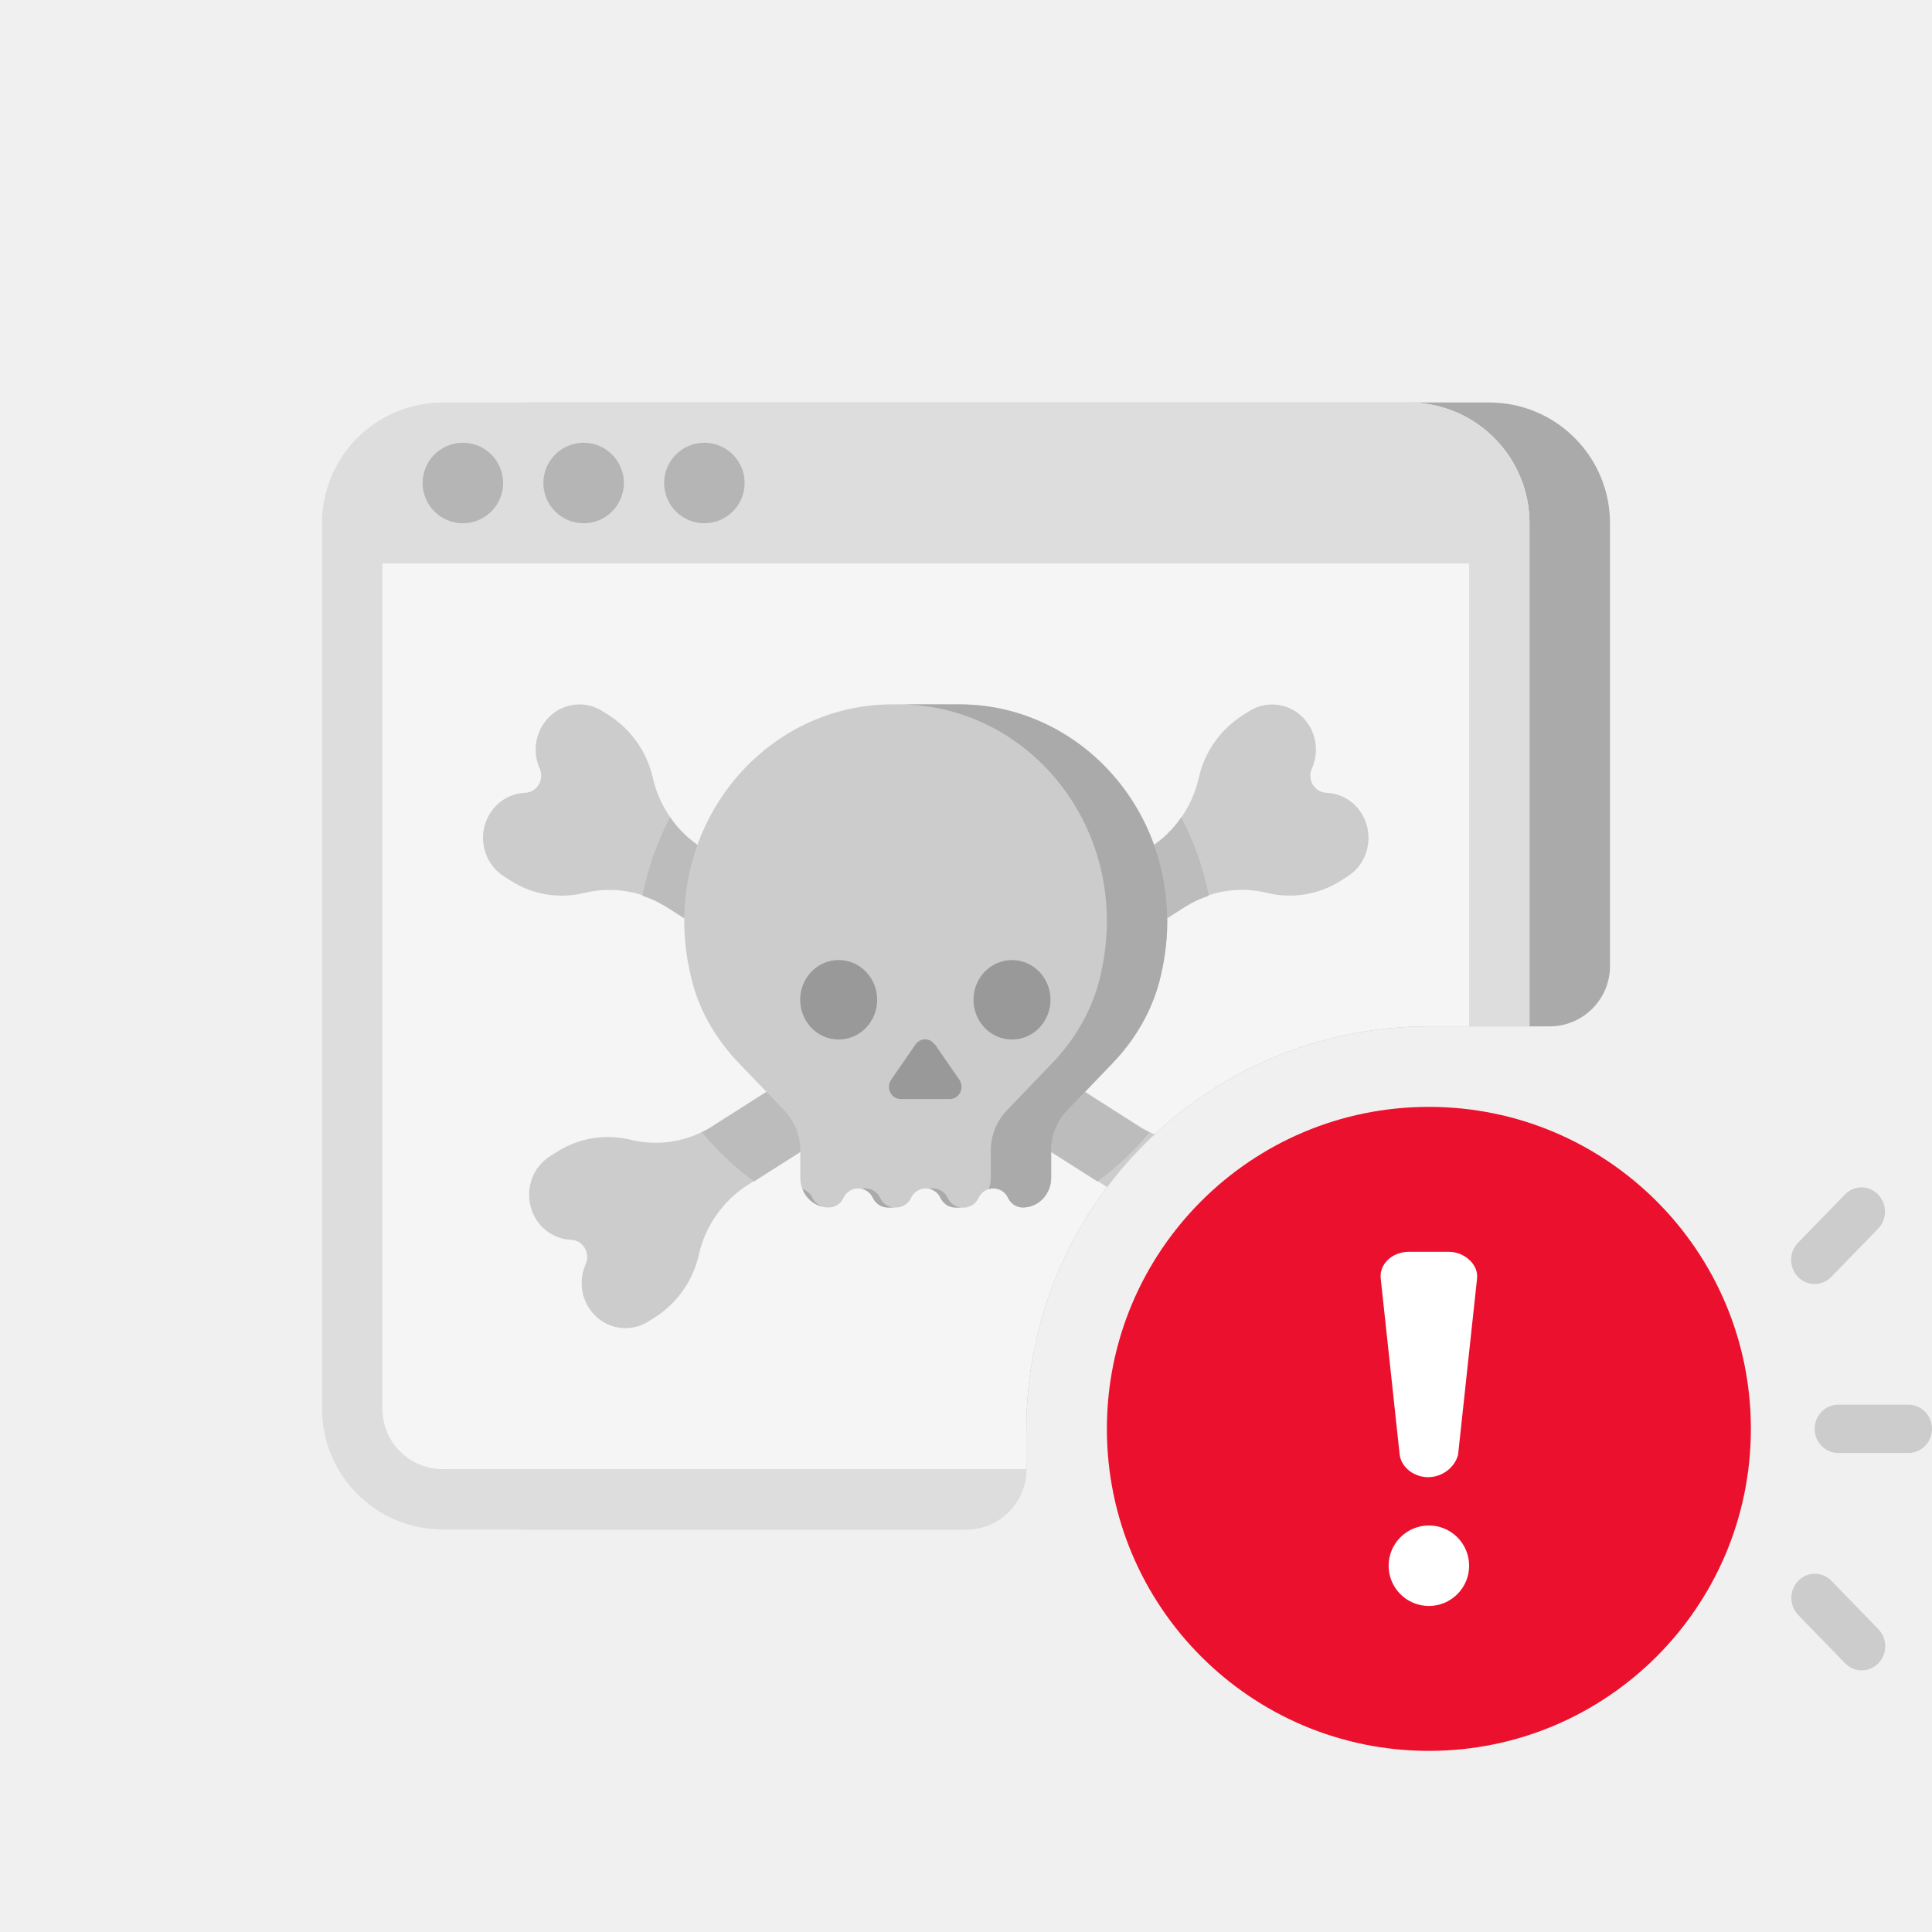
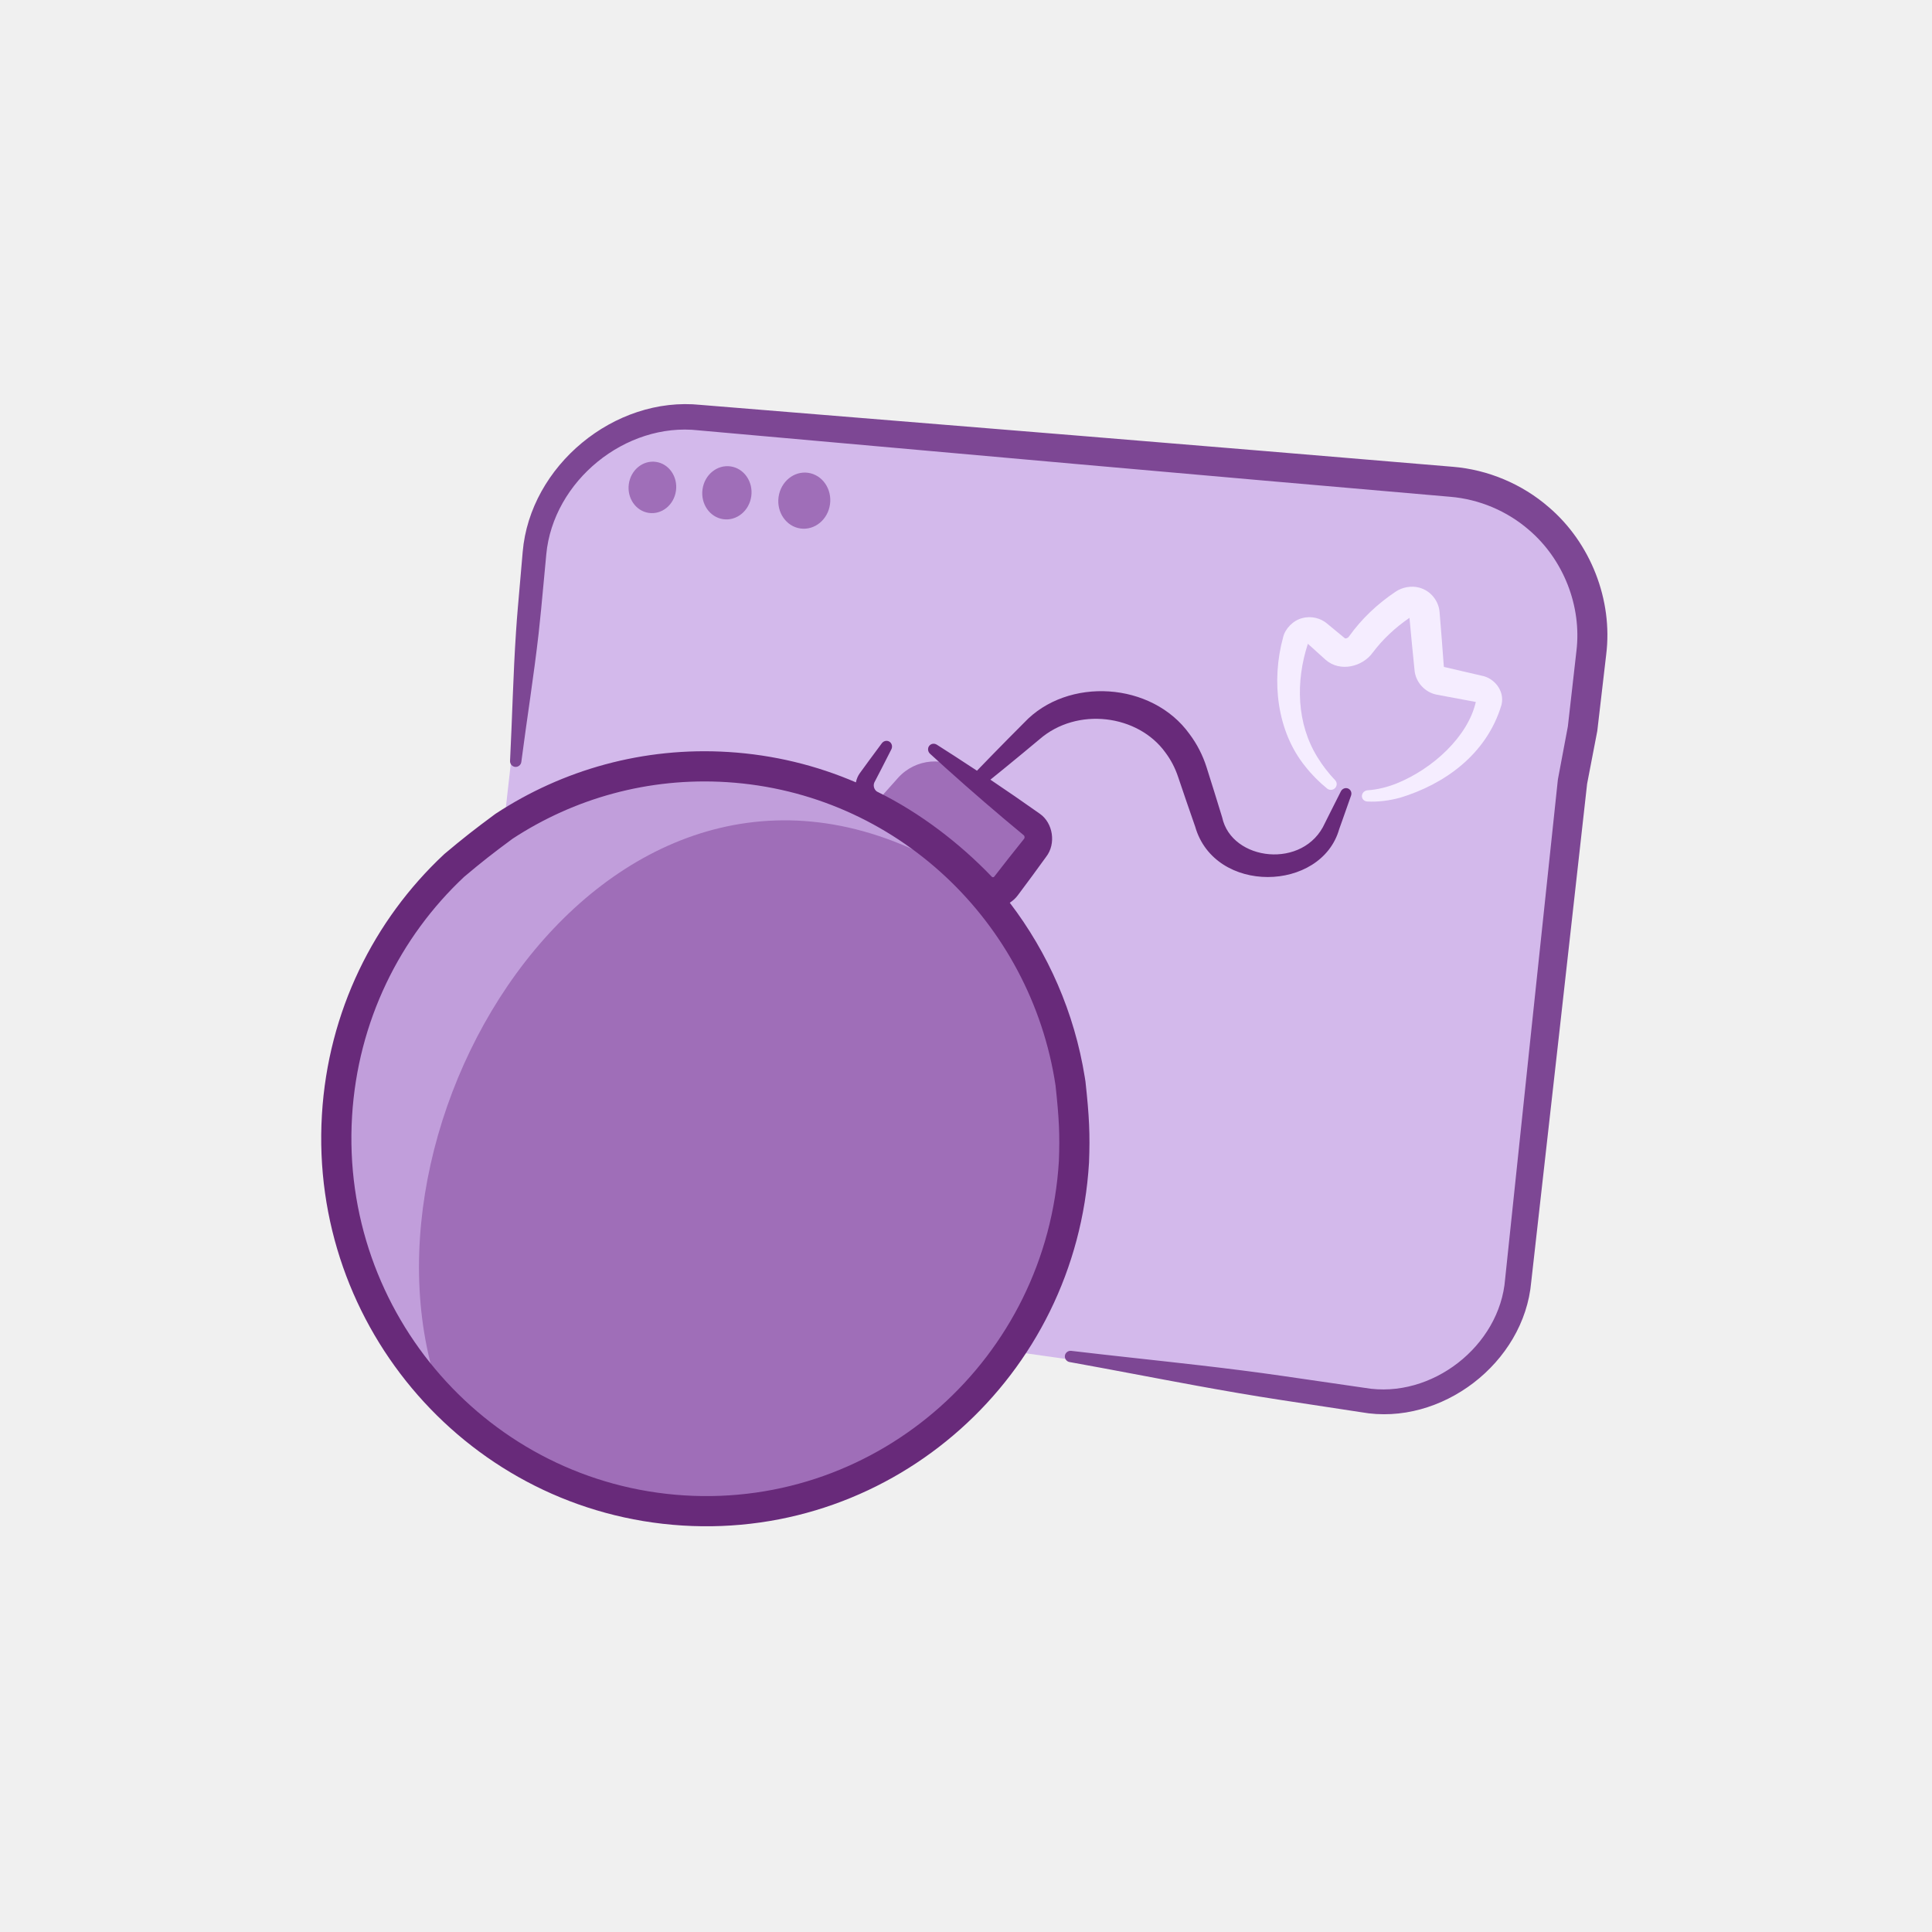
- <svg xmlns="http://www.w3.org/2000/svg" fill="none" viewBox="0 0 96 96">
-   <circle cx="71" cy="71" r="16" fill="#EB102D" />
-   <circle cx="71" cy="77.8" r="2" fill="#fff" />
-   <path fill="#fff" d="M70.961 73.4c-.706 0-1.334-.49-1.412-1.12l-.942-8.75c-.079-.7.55-1.33 1.412-1.33h1.962c.785 0 1.492.63 1.413 1.33l-.942 8.75c-.157.63-.784 1.12-1.49 1.12Z" />
-   <path fill="#CCC" d="M92.501 59c.298 0 .595.12.823.354.454.468.454 1.23 0 1.698l-2.333 2.4a1.145 1.145 0 0 1-1.65 0 1.227 1.227 0 0 1 0-1.698l2.333-2.4c.227-.234.524-.354.822-.354zm-1.166 10.798h3.499c.641 0 1.166.54 1.166 1.2s-.525 1.2-1.166 1.2h-3.499c-.641 0-1.166-.54-1.166-1.2s.525-1.2 1.166-1.2m-1.982 8.754c.227-.234.525-.354.822-.354h.006c.297 0 .595.12.822.354l2.332 2.4c.455.467.455 1.23 0 1.697a1.145 1.145 0 0 1-1.65 0l-2.332-2.4a1.227 1.227 0 0 1 0-1.697" />
-   <path fill="#AAA" d="M26 20a6 6 0 0 0-6 6v44a6 6 0 0 0 6 6h22a3 3 0 0 0 3-3v-2c0-11.046 8.954-20 20-20h6a3 3 0 0 0 3-3V26a6 6 0 0 0-6-6z" />
-   <path fill="#F5F5F5" d="M22 20a6 6 0 0 0-6 6v44a6 6 0 0 0 6 6h26a3 3 0 0 0 3-3v-2c0-11.046 8.954-20 20-20h5V26a6 6 0 0 0-6-6z" />
-   <path fill="#DDD" d="M16.031 25.387q-.03.302-.031.613v44a6 6 0 0 0 6 6h26a3 3 0 0 0 3-3H22a3 3 0 0 1-3-3V28h54v23h3V26a6 6 0 0 0-6-6H22a6 6 0 0 0-5.969 5.387" />
-   <path fill="#CCC" d="M65.91 39.393a2.16 2.16 0 0 1 1.77 1.066c.623 1.055.311 2.433-.712 3.085l-.347.22a4.73 4.73 0 0 1-3.648.606 5.23 5.23 0 0 0-4.092.68l-9.707 6.18 7.411 4.72q.378.242.785.414a20 20 0 0 0-2.363 2.625l-.166-.11-8.843-5.629-8.844 5.63a5.57 5.57 0 0 0-2.43 3.47 4.97 4.97 0 0 1-2.161 3.095l-.347.22c-1.023.643-2.358.322-2.99-.734a2.3 2.3 0 0 1-.124-2.112c.249-.56-.134-1.194-.72-1.212a2.16 2.16 0 0 1-1.771-1.066c-.623-1.056-.312-2.433.712-3.085l.346-.22a4.73 4.73 0 0 1 3.648-.606 5.23 5.23 0 0 0 4.093-.68l1.21-.771 6.21-3.949-9.707-6.18a5.27 5.27 0 0 0-4.092-.68 4.7 4.7 0 0 1-3.648-.606l-.347-.22c-1.023-.652-1.344-2.03-.712-3.085a2.15 2.15 0 0 1 1.77-1.066c.588-.018.97-.66.721-1.212a2.3 2.3 0 0 1 .125-2.112c.632-1.056 1.966-1.387 2.99-.735l.346.22a5 5 0 0 1 2.162 3.096 5.6 5.6 0 0 0 2.43 3.47l11.138 7.09 11.13-7.09a5.57 5.57 0 0 0 2.43-3.47 4.97 4.97 0 0 1 2.162-3.095l.347-.22c1.023-.643 2.357-.322 2.99.734.382.634.426 1.433.124 2.112-.25.56.133 1.194.72 1.212Z" />
-   <path fill="#BCBCBC" d="M57.102 56.263a4 4 0 0 1-.525-.294l-1.21-.772-6.201-3.948 8.497-5.409 1.21-.771a5.3 5.3 0 0 1 1.192-.56 14.3 14.3 0 0 0-1.37-3.894 5.4 5.4 0 0 1-1.566 1.515l-1.21.772-9.92 6.317-9.93-6.317-1.21-.772a5.45 5.45 0 0 1-1.566-1.515 14.2 14.2 0 0 0-1.37 3.894q.617.203 1.193.56l1.21.771 8.496 5.409-6.21 3.948-1.21.772c-.169.11-.347.202-.525.294a14.4 14.4 0 0 0 2.59 2.442l.898-.569 7.634-4.858 7.633 4.858.899.57a14.4 14.4 0 0 0 2.589-2.443z" />
-   <path fill="#CCC" d="M47.688 35h-3.349c-6.661 0-11.85 6.552-9.938 13.801.402 1.534 1.24 2.909 2.321 4.034l2.25 2.342a2.88 2.88 0 0 1 .795 1.998v1.357c0 .808.634 1.468 1.411 1.468a.81.81 0 0 0 .732-.474.803.803 0 0 1 1.465 0c.143.288.42.474.732.474h.429a.81.81 0 0 0 .732-.474.803.803 0 0 1 1.464 0c.143.288.42.474.732.474h.429a.81.81 0 0 0 .732-.474.803.803 0 0 1 1.465 0c.142.288.42.474.732.474.777 0 1.41-.66 1.41-1.468v-1.357c0-.753.287-1.469.795-1.998l2.25-2.342c1.081-1.125 1.911-2.5 2.322-4.034C59.51 41.552 54.322 35 47.661 35z" />
-   <path fill="#999" d="M50.285 51.653c1.056 0 1.913-.884 1.913-1.975 0-1.09-.857-1.974-1.913-1.974s-1.913.884-1.913 1.974.856 1.975 1.913 1.975m-8.612 0c1.056 0 1.913-.884 1.913-1.975 0-1.09-.857-1.974-1.913-1.974s-1.913.884-1.913 1.974.856 1.975 1.913 1.975m5.997 2.001L46.46 51.9h-.018a.572.572 0 0 0-.952 0l-1.21 1.754c-.276.395 0 .955.48.955h2.43c.48 0 .755-.55.48-.955" />
-   <path fill="#AAA" d="M39.872 59.084c.175.446.555.784 1.017.885a.84.84 0 0 1-.514-.443.8.8 0 0 0-.503-.442m2.953-.012a.8.8 0 0 1 .55.454c.143.288.42.474.732.474h.358a.82.82 0 0 1-.733-.474.8.8 0 0 0-.907-.454m3.357 0a.8.8 0 0 1 .55.454c.143.288.42.474.733.474h.428a.8.8 0 0 0 .223-.032 1.4 1.4 0 0 1-.294.032.82.82 0 0 1-.732-.474.8.8 0 0 0-.908-.454m2.946.015a.797.797 0 0 1 .962.439c.143.288.42.474.732.474.777 0 1.41-.66 1.41-1.468v-1.357c0-.753.287-1.469.796-1.998l2.25-2.342c1.08-1.125 1.91-2.5 2.322-4.034C59.51 41.552 54.322 35 47.66 35h-3c6.661 0 11.85 6.552 9.938 13.801-.41 1.534-1.24 2.909-2.321 4.034l-2.25 2.342a2.88 2.88 0 0 0-.795 1.998v1.357q-.002.296-.105.555Z" />
-   <path fill="#000" fill-opacity=".18" d="M25 24a2 2 0 1 0-4 0 2 2 0 0 0 4 0m6 0a2 2 0 1 0-4 0 2 2 0 0 0 4 0m4-2a2 2 0 1 1 0 4 2 2 0 0 1 0-4" />
+ <svg xmlns="http://www.w3.org/2000/svg" width="96" height="96" viewBox="0 0 96 96" fill="none">
+   <path d="M79.102 32.173C79.579 28.036 76.537 24.317 72.386 23.962L34.523 20.732C30.549 20.392 27.032 23.276 26.586 27.239L23.34 56.077C22.893 60.049 25.691 63.661 29.65 64.223L67.198 69.544C71.3 70.126 75.068 67.216 75.541 63.102L79.102 32.173Z" fill="#D3B9EB" />
+   <path fill-rule="evenodd" clip-rule="evenodd" d="M69.346 29.402C69.671 29.178 70.145 29.088 70.531 29.202C71.106 29.358 71.493 29.877 71.532 30.419C71.607 31.314 71.677 32.209 71.742 33.105C71.738 33.116 71.743 33.132 71.757 33.141C72.386 33.284 73.015 33.431 73.642 33.579C74.22 33.686 74.78 34.303 74.61 35.019C73.873 37.495 71.76 38.973 69.576 39.636C69.041 39.78 68.484 39.857 67.934 39.826C67.862 39.822 67.793 39.791 67.744 39.739C67.695 39.688 67.669 39.618 67.673 39.547C67.676 39.475 67.708 39.406 67.762 39.354C67.816 39.302 67.888 39.272 67.961 39.268C68.439 39.237 68.916 39.116 69.372 38.939C71.215 38.201 72.947 36.581 73.332 34.879C73.325 34.877 73.315 34.874 73.304 34.875C72.668 34.759 72.033 34.64 71.398 34.519C70.806 34.409 70.336 33.895 70.287 33.294C70.198 32.43 70.115 31.565 70.036 30.7C69.339 31.176 68.709 31.763 68.213 32.423C67.709 33.128 66.594 33.418 65.869 32.785C65.583 32.527 65.297 32.269 65.012 32.011C64.999 31.995 64.992 31.99 64.989 31.986C64.373 33.863 64.426 35.962 65.47 37.636C65.716 38.039 66.011 38.418 66.343 38.769C66.392 38.82 66.42 38.889 66.42 38.961C66.42 39.033 66.391 39.104 66.34 39.157C66.289 39.211 66.219 39.243 66.145 39.248C66.071 39.252 66 39.228 65.945 39.184C65.543 38.856 65.172 38.484 64.848 38.07C63.456 36.342 63.158 33.849 63.76 31.654C63.86 31.24 64.255 30.825 64.707 30.715C65.156 30.59 65.628 30.718 65.938 30.983C66.236 31.228 66.533 31.473 66.83 31.718C66.847 31.725 66.856 31.728 66.907 31.716C66.955 31.703 67.01 31.663 67.034 31.622C67.662 30.74 68.454 29.998 69.346 29.402ZM64.999 31.955C64.997 31.962 64.995 31.968 64.992 31.975C65.001 31.963 65.015 31.937 64.999 31.955Z" fill="#F5EDFF" />
+   <path d="M44.616 38.66C45.494 37.676 46.976 37.557 48.001 38.387L51.444 41.176C51.783 41.451 51.851 41.948 51.598 42.305L50.27 44.176C49.975 44.592 49.379 44.633 49.021 44.27C47.748 42.979 47.174 42.536 46.384 42.05C50.953 45.683 53.742 51.439 53.366 57.734C52.755 67.934 44.063 75.688 33.951 75.053C23.839 74.418 16.137 65.635 16.747 55.434C17.357 45.235 26.049 37.481 36.161 38.116C38.93 38.29 41.518 39.075 43.804 40.332C43.667 40.044 43.703 39.683 43.933 39.425L44.616 38.66Z" fill="#9F6EB8" />
+   <path d="M38.687 24.694C38.794 23.93 39.452 23.393 40.157 23.494C40.862 23.595 41.348 24.296 41.242 25.06C41.136 25.823 40.477 26.361 39.772 26.26C39.067 26.159 38.581 25.457 38.687 24.694Z" fill="#9F6EB8" />
+   <path d="M34.908 24.313C35.009 23.589 35.633 23.079 36.302 23.175C36.971 23.271 37.431 23.936 37.33 24.66C37.23 25.384 36.605 25.893 35.937 25.798C35.268 25.702 34.807 25.037 34.908 24.313Z" fill="#9F6EB8" />
+   <path d="M31.246 24.051C31.344 23.351 31.947 22.858 32.594 22.951C33.241 23.043 33.686 23.686 33.588 24.387C33.491 25.087 32.888 25.579 32.241 25.486C31.594 25.394 31.149 24.751 31.246 24.051Z" fill="#9F6EB8" />
+   <path d="M22.425 43.094C29.77 36.156 41.001 36.268 47.513 43.345C30.894 33.228 16.789 55.131 21.872 69.316C14.779 62.392 15.081 50.032 22.425 43.094Z" fill="#C19EDB" />
+   <path d="M25.972 27.425C26.336 23.151 30.527 19.669 34.821 20.119C47.278 21.132 59.736 22.143 72.19 23.194C73.936 23.336 75.637 24.052 76.96 25.203C79.037 26.976 80.15 29.814 79.811 32.527C79.665 33.782 79.519 35.036 79.372 36.291C79.371 36.302 79.366 36.334 79.364 36.345C79.197 37.212 79.03 38.079 78.863 38.946C77.946 47.196 77.016 55.445 76.086 63.694C75.735 67.73 71.607 70.883 67.642 70.173C66.297 69.968 64.952 69.763 63.606 69.558C62.228 69.347 60.854 69.109 59.481 68.858C57.368 68.472 55.258 68.059 53.143 67.679C53.072 67.666 53.008 67.625 52.965 67.565C52.922 67.505 52.904 67.432 52.914 67.361C52.925 67.289 52.964 67.225 53.022 67.18C53.081 67.135 53.154 67.114 53.226 67.123C55.359 67.376 57.498 67.596 59.633 67.843C61.019 68.004 62.403 68.176 63.783 68.377C65.129 68.573 66.476 68.769 67.823 68.964C71.133 69.532 74.53 66.878 74.789 63.553C75.658 55.287 76.527 47.02 77.408 38.756C77.41 38.744 77.415 38.71 77.417 38.698C77.58 37.831 77.743 36.965 77.906 36.098C78.047 34.851 78.189 33.603 78.331 32.356C78.604 30.121 77.687 27.798 75.978 26.337C74.89 25.391 73.502 24.805 72.063 24.685C59.611 23.611 47.162 22.496 34.713 21.384C31.086 20.97 27.483 23.896 27.143 27.557L27.145 27.544C27.059 28.459 26.973 29.375 26.887 30.291C26.85 30.685 26.809 31.078 26.765 31.471C26.522 33.605 26.181 35.731 25.904 37.863C25.895 37.934 25.857 37.999 25.8 38.045C25.742 38.091 25.671 38.113 25.6 38.107C25.528 38.1 25.462 38.066 25.414 38.011C25.366 37.955 25.34 37.884 25.344 37.812C25.453 35.666 25.498 33.513 25.642 31.37C25.668 30.975 25.698 30.581 25.732 30.187C25.812 29.271 25.891 28.354 25.971 27.438C25.971 27.435 25.972 27.427 25.972 27.425Z" fill="#7D4794" />
+   <path fill-rule="evenodd" clip-rule="evenodd" d="M50.891 35.907C53.043 33.62 57.244 33.869 59.111 36.481C59.481 36.973 59.764 37.53 59.95 38.113C60.215 38.947 60.475 39.782 60.73 40.619C61.198 42.795 64.793 43.219 65.834 40.9C65.905 40.757 65.976 40.615 66.047 40.473C66.239 40.089 66.433 39.705 66.628 39.321C66.66 39.258 66.714 39.207 66.781 39.18C66.847 39.154 66.921 39.154 66.986 39.181C67.05 39.208 67.102 39.26 67.129 39.325C67.156 39.391 67.157 39.465 67.133 39.532C66.992 39.937 66.849 40.343 66.705 40.747C66.652 40.897 66.599 41.046 66.545 41.195C65.657 44.329 60.353 44.46 59.387 41.072C59.098 40.247 58.814 39.419 58.535 38.59C58.389 38.156 58.178 37.751 57.907 37.391C56.551 35.508 53.522 35.106 51.649 36.738C51.08 37.214 50.507 37.688 49.931 38.158C49.692 38.353 49.452 38.547 49.212 38.741C50.038 39.296 50.858 39.861 51.669 40.435C52.324 40.891 52.488 41.923 51.983 42.573C51.519 43.216 51.05 43.854 50.574 44.487C50.466 44.634 50.328 44.758 50.175 44.856C52.078 47.347 53.387 50.312 53.902 53.523L53.934 53.728L53.938 53.758C54.124 55.465 54.168 56.366 54.113 57.764C54.113 57.769 54.112 57.774 54.112 57.779C53.477 68.388 44.434 76.463 33.902 75.802C23.372 75.141 15.361 65.996 15.996 55.39C16.304 50.25 18.585 45.705 22.053 42.461L22.082 42.434C23.016 41.648 23.575 41.211 24.599 40.454L24.633 40.43C27.945 38.257 31.957 37.1 36.207 37.367C38.448 37.508 40.576 38.033 42.53 38.875C42.562 38.71 42.627 38.553 42.726 38.416C42.877 38.208 43.028 38 43.181 37.792C43.392 37.505 43.604 37.218 43.818 36.932C43.861 36.875 43.922 36.833 43.993 36.818C44.063 36.803 44.136 36.816 44.196 36.854C44.256 36.893 44.299 36.954 44.316 37.025C44.333 37.096 44.323 37.17 44.29 37.235C44.129 37.554 43.967 37.873 43.803 38.191C43.685 38.42 43.566 38.649 43.447 38.877C43.357 39.076 43.471 39.305 43.634 39.362C45.713 40.39 47.675 41.888 49.284 43.566C49.301 43.582 49.314 43.587 49.334 43.589C49.364 43.59 49.381 43.584 49.4 43.564C49.884 42.938 50.375 42.316 50.871 41.699C50.917 41.662 50.931 41.569 50.874 41.507C49.564 40.425 48.275 39.314 47.007 38.174C46.742 37.936 46.478 37.696 46.215 37.455C46.162 37.407 46.126 37.341 46.117 37.268C46.108 37.196 46.126 37.123 46.169 37.066C46.211 37.009 46.275 36.971 46.346 36.959C46.417 36.948 46.49 36.965 46.55 37.003C46.85 37.194 47.15 37.386 47.449 37.579C47.816 37.816 48.181 38.055 48.545 38.296C48.804 38.028 49.064 37.76 49.324 37.493C49.843 36.961 50.365 36.433 50.891 35.907ZM36.113 38.864C32.204 38.619 28.518 39.68 25.471 41.675C24.487 42.402 23.954 42.819 23.062 43.57C19.874 46.56 17.777 50.743 17.493 55.479C16.907 65.272 24.302 73.696 33.996 74.305C43.686 74.913 52.026 67.484 52.615 57.696C52.666 56.4 52.627 55.577 52.449 53.935C51.229 45.827 44.539 39.394 36.113 38.864Z" fill="#682A7A" />
</svg>
